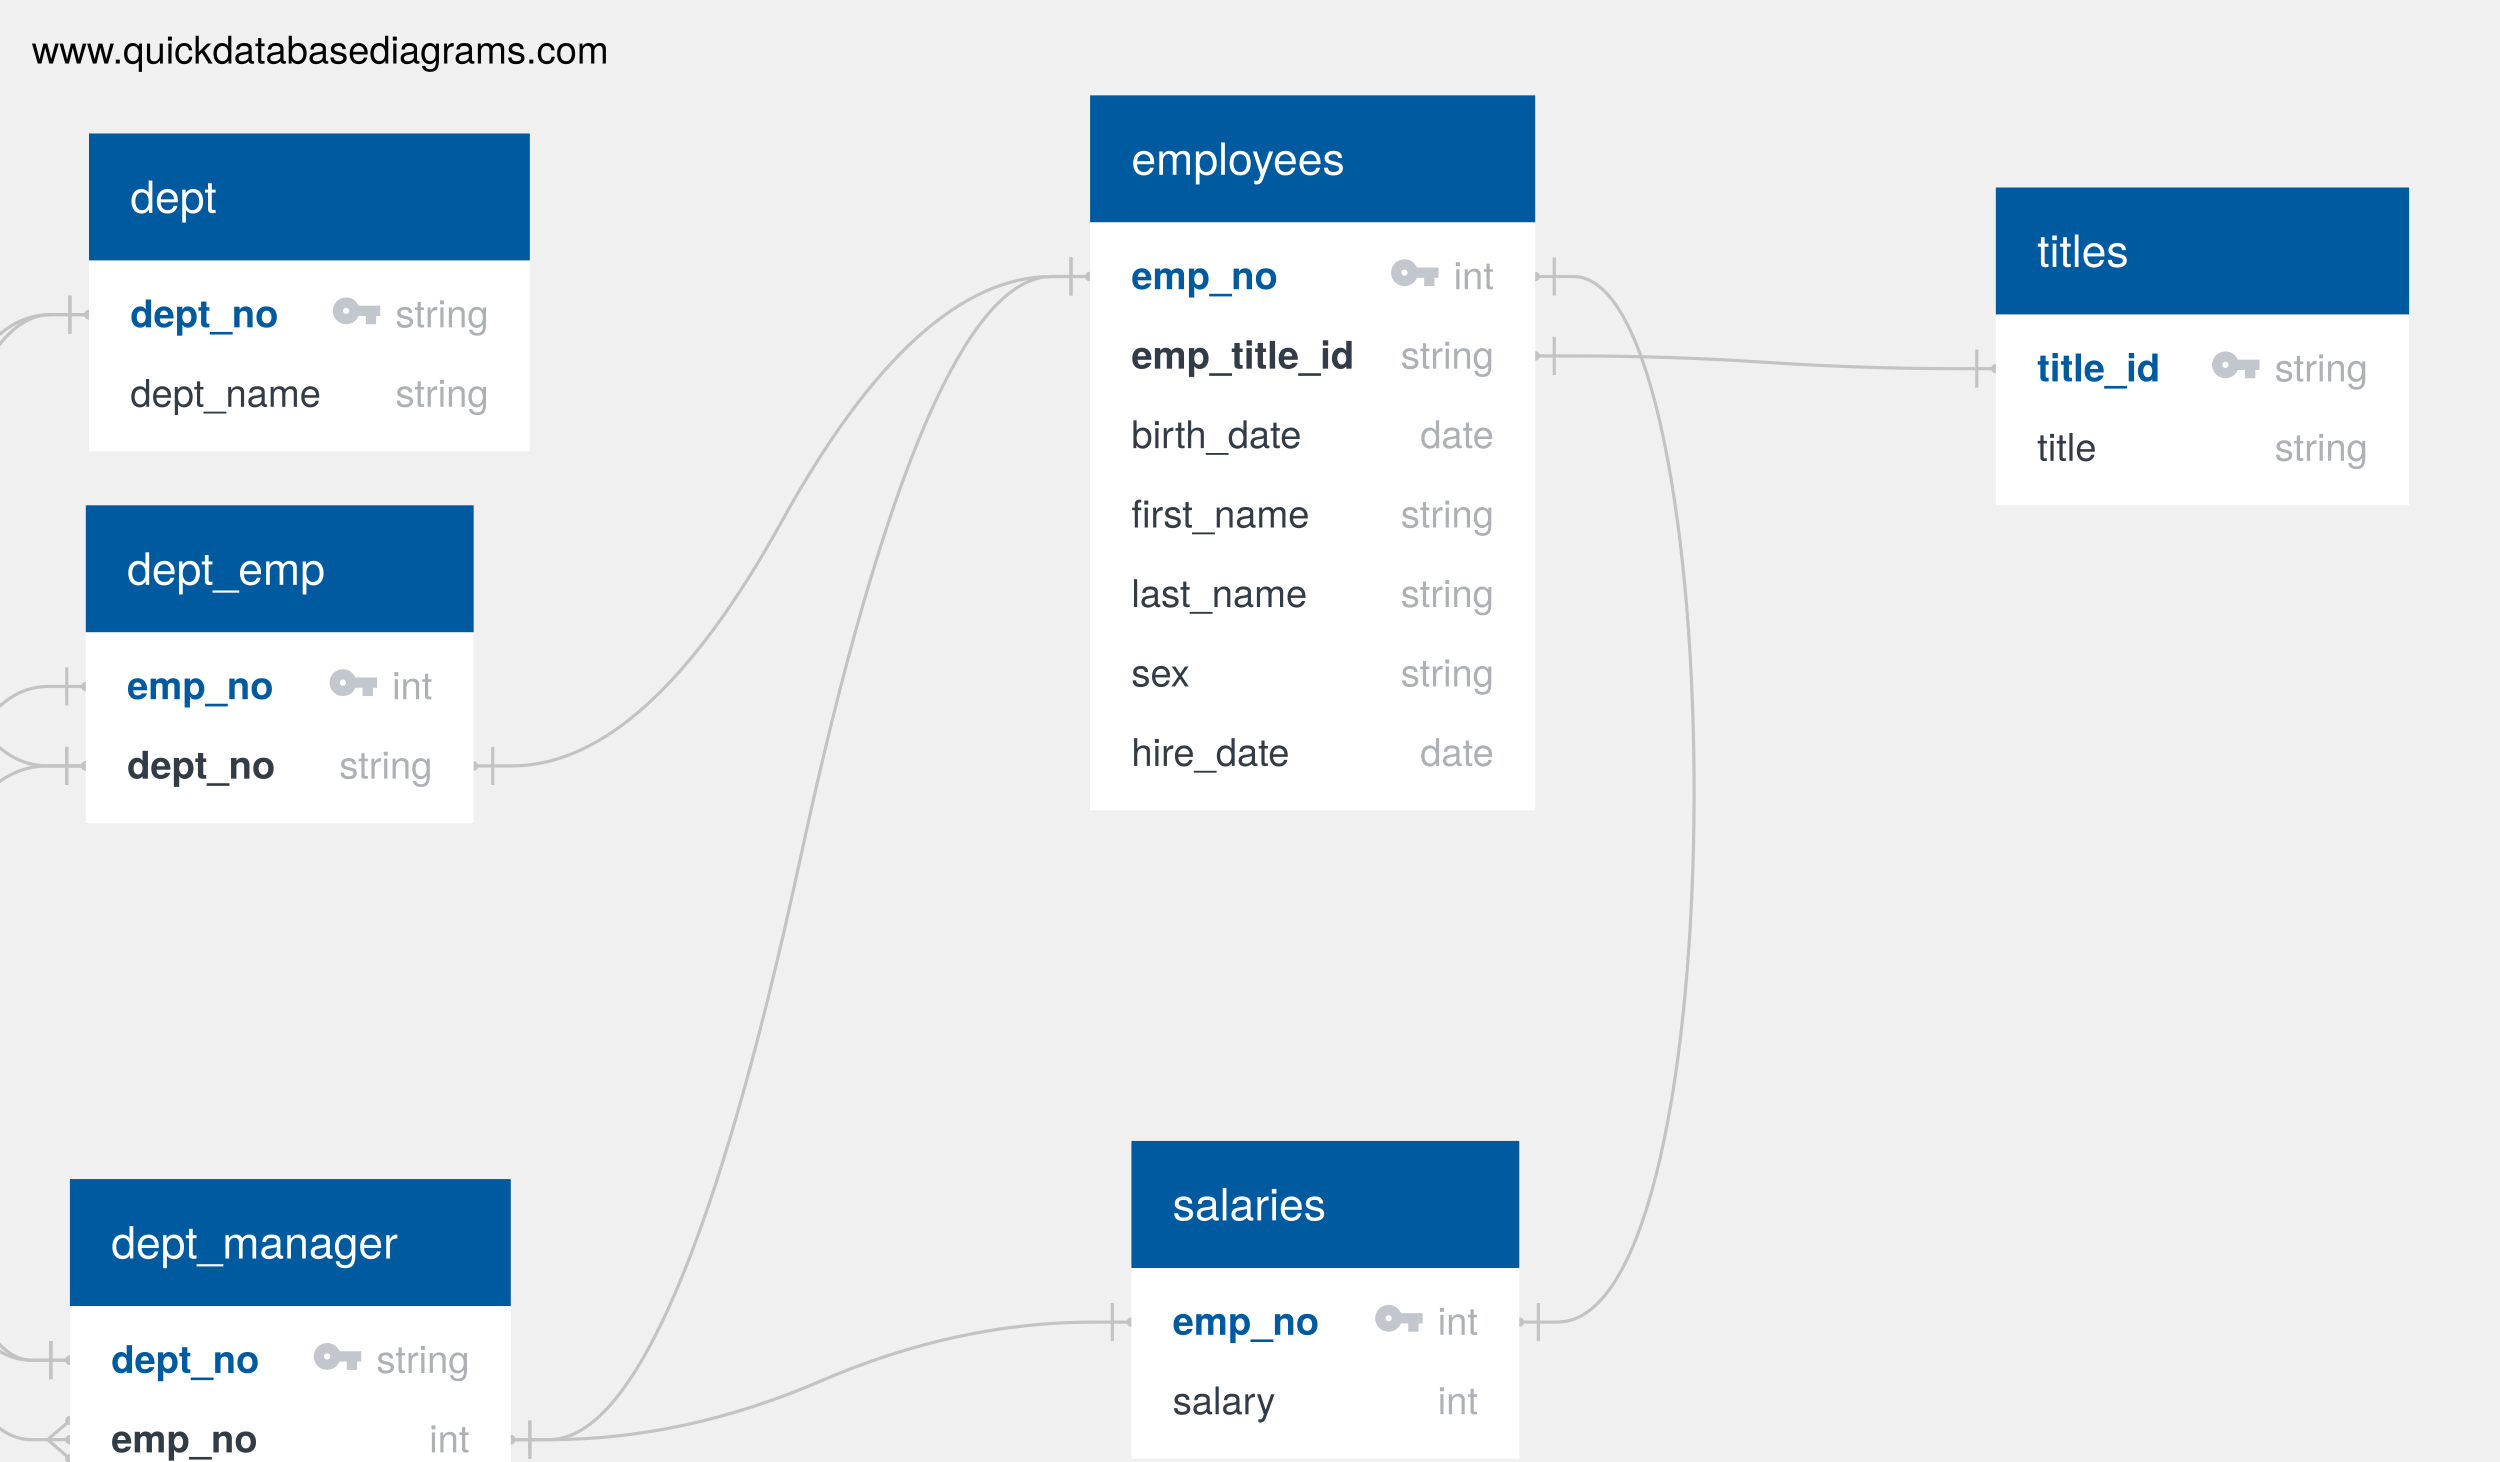
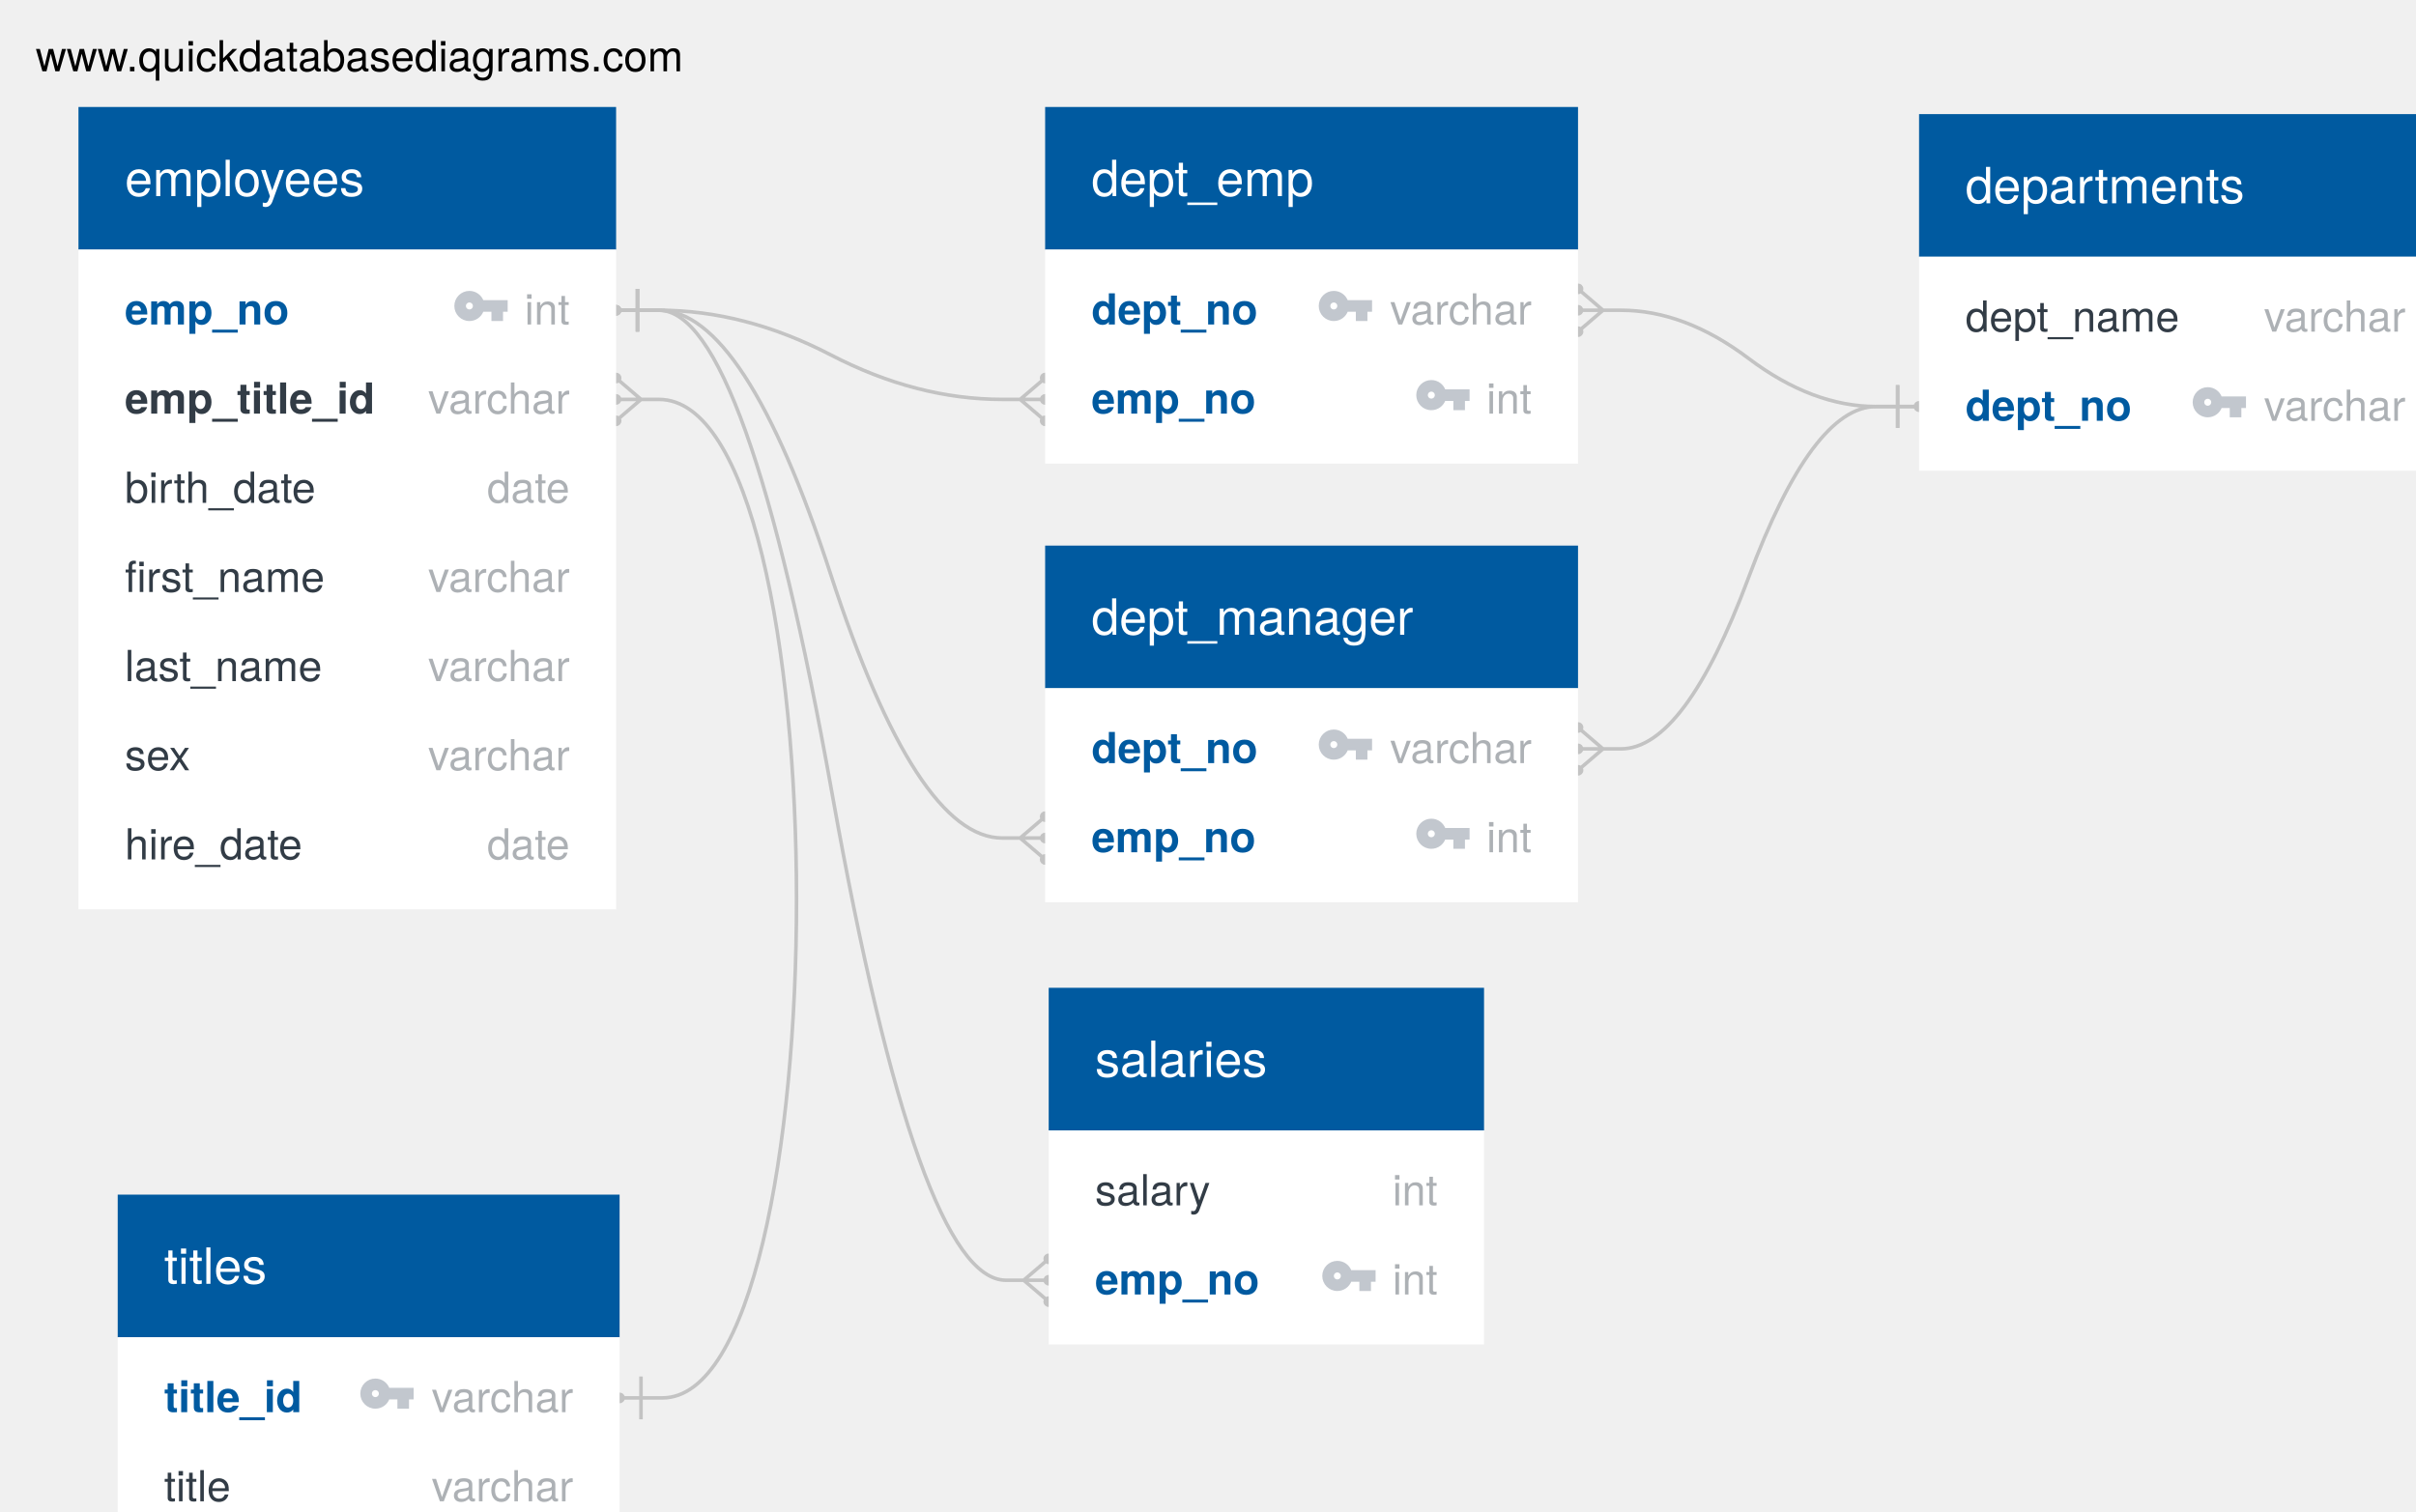
<svg xmlns="http://www.w3.org/2000/svg" class="diagram-root" style="background: #f5f6f6">
  <style>.diagram-root { font-family: "Helvetica Neue", sans-serif; font-size: 12px; } .t { overflow: visible; } .t-bg { y: 40; fill: #fff;   } .th { fill: #005aa0;   } .tht { fill: #fff; font-size: 14px;  } .tf { fill: #323c46; overflow: visible; } .tf.pk { fill: #005aa0; font-weight: bold; } .tf.fk { font-weight: bold; } .ty { fill: #adb1b5; font-weight: normal; text-anchor: end; } .r { fill: transparent; stroke: #c3c3c3; stroke-width: 1; } .l { stroke: 1; } .i { fill: #c2c7ce; stroke: #c2c7ce; } .i.ix { fill: #afb3b6; stroke: #000; } .fa { fill: transparent; overflow: visible; } .fa .bg.hover { fill: #f7f7f7; } .c { cy: 12; r: 4; stroke: #d2d2dc; fill: #d2d2dc; } .hr { fill: transparent; stroke: #323c46; stroke-opacity: 0.035; stroke-width: 13; } .dc { stroke: #fa5a3c; fill: #fa5a3c; } .x { stroke: white; stroke-width: 1; } .hl .th { fill: #1b9bff; } .hl .tht {  } .fhl .bg { fill: #e7f4ff; } .fhls .bg {  } .r.hl { stroke: #1b9bff; } .dim { opacity: 0.25; }</style>
-   <g class="drawing-wrapper" transform="translate(-117, 23) scale(1,1)">
+   <g class="drawing-wrapper" transform="translate(-106, 5) scale(1,1)">
    <g class="rs">
-       <path d="M 144 218 m -1, 0 a 1,1 0 1,0 2,0 a 1,1 0 1,0 -2,0 M 144 218 m -0.5, 0 a 0.5,0.5 0 1,0 1,0 a 0.5,0.5 0 1,0 -1,0  M144 218 L144 218 132 218 M138 224 L138 224 138 212 M132 218 C 84.665 218, 84.065 76, 133 76 M 145 76 m -1, 0 a 1,1 0 1,0 2,0 a 1,1 0 1,0 -2,0 M 145 76 m -0.5, 0 a 0.5,0.5 0 1,0 1,0 a 0.5,0.5 0 1,0 -1,0  M145 76 L145 76 133 76 M139 82 L139 82 139 70" id="h3651122199" class="r" />
-       <path d="M 144 218 m -1, 0 a 1,1 0 1,0 2,0 a 1,1 0 1,0 -2,0 M 144 218 m -0.5, 0 a 0.5,0.5 0 1,0 1,0 a 0.5,0.5 0 1,0 -1,0  M144 218 L144 218 132 218 M138 224 L138 224 138 212 M132 218 C 74 218, 77 405, 127 405 M 139 405 m -1, 0 a 1,1 0 1,0 2,0 a 1,1 0 1,0 -2,0 M 139 405 m -0.5, 0 a 0.5,0.5 0 1,0 1,0 a 0.5,0.5 0 1,0 -1,0  M139 405 L139 405 127 405 M133 411 L133 411 133 399" id="h3228762923" class="r" />
-       <path d="M 266.04 218 m -1, 0 a 1,1 0 1,0 2,0 a 1,1 0 1,0 -2,0 M 266.04 218 m -0.5, 0 a 0.5,0.5 0 1,0 1,0 a 0.5,0.5 0 1,0 -1,0  M266.04 218 L266.04 218 278.04 218 M272.04 224 L272.04 224 272.04 212 M278.04 218 Q 320.53 218, 363.02 141 T 448 64 M 460 64 m -1, 0 a 1,1 0 1,0 2,0 a 1,1 0 1,0 -2,0 M 460 64 m -0.5, 0 a 0.5,0.5 0 1,0 1,0 a 0.5,0.5 0 1,0 -1,0  M460 64 L460 64 448 64 M454 70 L454 70 454 58" id="h2227984500" class="r" />
-       <path d="M 139 405 m -1, 0 a 1,1 0 1,0 2,0 a 1,1 0 1,0 -2,0 M 139 405 m -0.5, 0 a 0.5,0.5 0 1,0 1,0 a 0.5,0.5 0 1,0 -1,0  M139 405 L139 405 127 405 M133 411 L133 411 133 399 M127 405 C 77 405, 73.4 76, 133 76 M 145 76 m -1, 0 a 1,1 0 1,0 2,0 a 1,1 0 1,0 -2,0 M 145 76 m -0.5, 0 a 0.5,0.5 0 1,0 1,0 a 0.5,0.5 0 1,0 -1,0  M145 76 L145 76 133 76 M139 82 L139 82 139 70" id="h1369189574" class="r" />
-       <path d="M 139 430 m -1, 0 a 1,1 0 1,0 2,0 a 1,1 0 1,0 -2,0 M 139 430 m -0.5, 0 a 0.5,0.5 0 1,0 1,0 a 0.5,0.5 0 1,0 -1,0  M139 430 L139 430 127 430 M 139 436 m -1, 0 a 1,1 0 1,0 2,0 a 1,1 0 1,0 -2,0 M 139 436 m -0.5, 0 a 0.5,0.5 0 1,0 1,0 a 0.5,0.5 0 1,0 -1,0  M139 436 L139 436 132 430 139 424 M 139 424 m -1, 0 a 1,1 0 1,0 2,0 a 1,1 0 1,0 -2,0 M 139 424 m -0.5, 0 a 0.5,0.5 0 1,0 1,0 a 0.5,0.5 0 1,0 -1,0  M127 430 C 77 430, 74 193, 132 193 M 144 193 m -1, 0 a 1,1 0 1,0 2,0 a 1,1 0 1,0 -2,0 M 144 193 m -0.5, 0 a 0.5,0.5 0 1,0 1,0 a 0.5,0.5 0 1,0 -1,0  M144 193 L144 193 132 193 M138 199 L138 199 138 187" id="h1990908834" class="r" />
-       <path d="M 277.72 430 m -1, 0 a 1,1 0 1,0 2,0 a 1,1 0 1,0 -2,0 M 277.72 430 m -0.5, 0 a 0.5,0.5 0 1,0 1,0 a 0.5,0.5 0 1,0 -1,0  M277.72 430 L277.72 430 289.72 430 M283.72 436 L283.72 436 283.72 424 M289.72 430 Q 332.54 430, 375.36 411.5 T 461 393 M 473 393 m -1, 0 a 1,1 0 1,0 2,0 a 1,1 0 1,0 -2,0 M 473 393 m -0.5, 0 a 0.5,0.5 0 1,0 1,0 a 0.5,0.5 0 1,0 -1,0  M473 393 L473 393 461 393 M467 399 L467 399 467 387" id="h451625757" class="r" />
-       <path d="M 277.72 430 m -1, 0 a 1,1 0 1,0 2,0 a 1,1 0 1,0 -2,0 M 277.72 430 m -0.5, 0 a 0.5,0.5 0 1,0 1,0 a 0.5,0.5 0 1,0 -1,0  M277.72 430 L277.72 430 289.72 430 M283.72 436 L283.72 436 283.72 424 M289.72 430 Q 329.29 430, 368.86 247 T 448 64 M 460 64 m -1, 0 a 1,1 0 1,0 2,0 a 1,1 0 1,0 -2,0 M 460 64 m -0.5, 0 a 0.5,0.5 0 1,0 1,0 a 0.5,0.5 0 1,0 -1,0  M460 64 L460 64 448 64 M454 70 L454 70 454 58" id="h2286254435" class="r" />
-       <path d="M 600.05 89 m -1, 0 a 1,1 0 1,0 2,0 a 1,1 0 1,0 -2,0 M 600.05 89 m -0.5, 0 a 0.5,0.5 0 1,0 1,0 a 0.5,0.5 0 1,0 -1,0  M600.05 89 L600.05 89 612.05 89 M606.05 95 L606.05 95 606.05 83 M612.05 89 Q 642.29 89, 672.53 91 T 733 93 M 745 93 m -1, 0 a 1,1 0 1,0 2,0 a 1,1 0 1,0 -2,0 M 745 93 m -0.5, 0 a 0.5,0.5 0 1,0 1,0 a 0.5,0.5 0 1,0 -1,0  M745 93 L745 93 733 93 M739 99 L739 99 739 87" id="h1537058300" class="r" />
-       <path d="M 595.04 393 m -1, 0 a 1,1 0 1,0 2,0 a 1,1 0 1,0 -2,0 M 595.04 393 m -0.5, 0 a 0.5,0.5 0 1,0 1,0 a 0.5,0.5 0 1,0 -1,0  M595.04 393 L595.04 393 607.04 393 M601.04 399 L601.04 399 601.04 387 M607.04 393 C 665.056 393, 662.05 64, 612.05 64 M 600.05 64 m -1, 0 a 1,1 0 1,0 2,0 a 1,1 0 1,0 -2,0 M 600.05 64 m -0.5, 0 a 0.5,0.5 0 1,0 1,0 a 0.5,0.5 0 1,0 -1,0  M600.05 64 L600.05 64 612.05 64 M606.05 70 L606.05 70 606.05 58" id="h3177548053" class="r" />
+       <path d="M 278.72 107 m -1, 0 a 1,1 0 1,0 2,0 a 1,1 0 1,0 -2,0 M 278.72 107 m -0.5, 0 a 0.5,0.5 0 1,0 1,0 a 0.5,0.5 0 1,0 -1,0  M278.72 107 L278.72 107 290.72 107 M 278.72 113 m -1, 0 a 1,1 0 1,0 2,0 a 1,1 0 1,0 -2,0 M 278.72 113 m -0.5, 0 a 0.5,0.5 0 1,0 1,0 a 0.5,0.5 0 1,0 -1,0  M278.72 113 L278.72 113 285.72 107 278.72 101 M 278.72 101 m -1, 0 a 1,1 0 1,0 2,0 a 1,1 0 1,0 -2,0 M 278.72 101 m -0.5, 0 a 0.5,0.5 0 1,0 1,0 a 0.5,0.5 0 1,0 -1,0  M290.72 107 C 342.288 107, 341.7 387, 291.7 387 M 279.7 387 m -1, 0 a 1,1 0 1,0 2,0 a 1,1 0 1,0 -2,0 M 279.7 387 m -0.5, 0 a 0.5,0.5 0 1,0 1,0 a 0.5,0.5 0 1,0 -1,0  M279.7 387 L279.7 387 291.7 387 M285.7 393 L285.7 393 285.7 381" id="h1537058300" class="r" />
+       <path d="M 548.39 82 m -1, 0 a 1,1 0 1,0 2,0 a 1,1 0 1,0 -2,0 M 548.39 82 m -0.5, 0 a 0.5,0.5 0 1,0 1,0 a 0.5,0.5 0 1,0 -1,0  M548.39 82 L548.39 82 560.39 82 M 548.39 88 m -1, 0 a 1,1 0 1,0 2,0 a 1,1 0 1,0 -2,0 M 548.39 88 m -0.5, 0 a 0.5,0.5 0 1,0 1,0 a 0.5,0.5 0 1,0 -1,0  M548.39 88 L548.39 88 555.39 82 548.39 76 M 548.39 76 m -1, 0 a 1,1 0 1,0 2,0 a 1,1 0 1,0 -2,0 M 548.39 76 m -0.5, 0 a 0.5,0.5 0 1,0 1,0 a 0.5,0.5 0 1,0 -1,0  M560.39 82 Q 578.29 82, 596.19 95.5 T 632 109 M 644 109 m -1, 0 a 1,1 0 1,0 2,0 a 1,1 0 1,0 -2,0 M 644 109 m -0.5, 0 a 0.5,0.5 0 1,0 1,0 a 0.5,0.5 0 1,0 -1,0  M644 109 L644 109 632 109 M638 115 L638 115 638 103" id="h1607168654" class="r" />
+       <path d="M 399 107 m -1, 0 a 1,1 0 1,0 2,0 a 1,1 0 1,0 -2,0 M 399 107 m -0.5, 0 a 0.5,0.5 0 1,0 1,0 a 0.5,0.5 0 1,0 -1,0  M399 107 L399 107 387 107 M 399 113 m -1, 0 a 1,1 0 1,0 2,0 a 1,1 0 1,0 -2,0 M 399 113 m -0.5, 0 a 0.5,0.5 0 1,0 1,0 a 0.5,0.5 0 1,0 -1,0  M399 113 L399 113 392 107 399 101 M 399 101 m -1, 0 a 1,1 0 1,0 2,0 a 1,1 0 1,0 -2,0 M 399 101 m -0.5, 0 a 0.5,0.5 0 1,0 1,0 a 0.5,0.5 0 1,0 -1,0  M387 107 Q 362.93 107, 338.86 94.5 T 290.72 82 M 278.72 82 m -1, 0 a 1,1 0 1,0 2,0 a 1,1 0 1,0 -2,0 M 278.72 82 m -0.5, 0 a 0.5,0.5 0 1,0 1,0 a 0.5,0.5 0 1,0 -1,0  M278.72 82 L278.72 82 290.72 82 M284.72 88 L284.72 88 284.72 76" id="h1139284389" class="r" />
+       <path d="M 400 354 m -1, 0 a 1,1 0 1,0 2,0 a 1,1 0 1,0 -2,0 M 400 354 m -0.5, 0 a 0.5,0.5 0 1,0 1,0 a 0.5,0.5 0 1,0 -1,0  M400 354 L400 354 388 354 M 400 360 m -1, 0 a 1,1 0 1,0 2,0 a 1,1 0 1,0 -2,0 M 400 360 m -0.5, 0 a 0.5,0.5 0 1,0 1,0 a 0.5,0.5 0 1,0 -1,0  M400 360 L400 360 393 354 400 348 M 400 348 m -1, 0 a 1,1 0 1,0 2,0 a 1,1 0 1,0 -2,0 M 400 348 m -0.5, 0 a 0.5,0.5 0 1,0 1,0 a 0.5,0.5 0 1,0 -1,0  M388 354 Q 363.68 354, 339.36 218 T 290.72 82 M 278.72 82 m -1, 0 a 1,1 0 1,0 2,0 a 1,1 0 1,0 -2,0 M 278.72 82 m -0.5, 0 a 0.5,0.5 0 1,0 1,0 a 0.5,0.5 0 1,0 -1,0  M278.72 82 L278.72 82 290.72 82 M284.72 88 L284.72 88 284.72 76" id="h3177548053" class="r" />
+       <path d="M 548.39 205 m -1, 0 a 1,1 0 1,0 2,0 a 1,1 0 1,0 -2,0 M 548.39 205 m -0.5, 0 a 0.5,0.5 0 1,0 1,0 a 0.5,0.5 0 1,0 -1,0  M548.39 205 L548.39 205 560.39 205 M 548.39 211 m -1, 0 a 1,1 0 1,0 2,0 a 1,1 0 1,0 -2,0 M 548.39 211 m -0.5, 0 a 0.5,0.5 0 1,0 1,0 a 0.5,0.5 0 1,0 -1,0  M548.39 211 L548.39 211 555.39 205 548.39 199 M 548.39 199 m -1, 0 a 1,1 0 1,0 2,0 a 1,1 0 1,0 -2,0 M 548.39 199 m -0.5, 0 a 0.5,0.5 0 1,0 1,0 a 0.5,0.5 0 1,0 -1,0  M560.39 205 Q 578.29 205, 596.19 157 T 632 109 M 644 109 m -1, 0 a 1,1 0 1,0 2,0 a 1,1 0 1,0 -2,0 M 644 109 m -0.5, 0 a 0.5,0.5 0 1,0 1,0 a 0.5,0.5 0 1,0 -1,0  M644 109 L644 109 632 109 M638 115 L638 115 638 103" id="h1397587031" class="r" />
+       <path d="M 399 230 m -1, 0 a 1,1 0 1,0 2,0 a 1,1 0 1,0 -2,0 M 399 230 m -0.5, 0 a 0.5,0.5 0 1,0 1,0 a 0.5,0.5 0 1,0 -1,0  M399 230 L399 230 387 230 M 399 236 m -1, 0 a 1,1 0 1,0 2,0 a 1,1 0 1,0 -2,0 M 399 236 m -0.5, 0 a 0.5,0.5 0 1,0 1,0 a 0.5,0.5 0 1,0 -1,0  M399 236 L399 236 392 230 399 224 M 399 224 m -1, 0 a 1,1 0 1,0 2,0 a 1,1 0 1,0 -2,0 M 399 224 m -0.5, 0 a 0.5,0.5 0 1,0 1,0 a 0.5,0.5 0 1,0 -1,0  M387 230 Q 362.93 230, 338.86 156 T 290.72 82 M 278.72 82 m -1, 0 a 1,1 0 1,0 2,0 a 1,1 0 1,0 -2,0 M 278.72 82 m -0.5, 0 a 0.5,0.5 0 1,0 1,0 a 0.5,0.5 0 1,0 -1,0  M278.72 82 L278.72 82 290.72 82 M284.72 88 L284.72 88 284.72 76" id="h2286254435" class="r" />
    </g>
    <g class="hrs" />
    <g class="ts">
-       <svg width="138.72" height="100" x="145" y="19" id="h1357546326" class="t">
-         <rect height="40" width="138.72" class="th" />
-         <text x="13" y="25" class="tht">dept</text>
-         <rect height="60" width="138.72" class="t-bg" />
-         <text x="13" y="61" class="tf pk">dept_no<tspan x="125.72" class="ty">string</tspan>
+       <svg width="150.72" height="225" x="128" y="25" id="h1639608377" class="t">
+         <rect height="40" width="150.72" class="th" />
+         <text x="13" y="25" class="tht">employees</text>
+         <rect height="185" width="150.72" class="t-bg" />
+         <text x="13" y="61" class="tf pk">emp_no<tspan x="137.72" class="ty">int</tspan>
        </text>
-         <path d="M7,14A2,2 0 0,1 5,12A2,2 0 0,1 7,10A2,2 0 0,1 9,12A2,2 0 0,1 7,14M12.65,10C11.83,7.67 9.61,6 7, 6A6, 6 0 0, 0 1, 12A6, 6 0 0, 0 7, 18C9.61, 18 11.83, 16.33 12.65, 14H17V18H21V14H23V10H12.65Z" class="i pk" transform="translate(76.37625, 48) scale(0.65)" />
-         <text x="13" y="86" class="tf">dept_name<tspan x="125.72" class="ty">string</tspan>
+         <path d="M7,14A2,2 0 0,1 5,12A2,2 0 0,1 7,10A2,2 0 0,1 9,12A2,2 0 0,1 7,14M12.65,10C11.83,7.67 9.61,6 7, 6A6, 6 0 0, 0 1, 12A6, 6 0 0, 0 7, 18C9.61, 18 11.83, 16.33 12.65, 14H17V18H21V14H23V10H12.65Z" class="i pk" transform="translate(105.0462, 48) scale(0.65)" />
+         <text x="13" y="86" class="tf fk">emp_title_id<tspan x="137.72" class="ty">varchar</tspan>
+         </text>
+         <text x="13" y="111" class="tf">birth_date<tspan x="137.72" class="ty">date</tspan>
+         </text>
+         <text x="13" y="136" class="tf">first_name<tspan x="137.72" class="ty">varchar</tspan>
+         </text>
+         <text x="13" y="161" class="tf">last_name<tspan x="137.72" class="ty">varchar</tspan>
+         </text>
+         <text x="13" y="186" class="tf">sex<tspan x="137.72" class="ty">varchar</tspan>
+         </text>
+         <text x="13" y="211" class="tf">hire_date<tspan x="137.72" class="ty">date</tspan>
        </text>
      </svg>
-       <svg width="122.04" height="100" x="144" y="136" id="h1090417462" class="t">
-         <rect height="40" width="122.04" class="th" />
+       <svg width="149.39" height="100" x="399" y="25" id="h1090417462" class="t">
+         <rect height="40" width="149.39" class="th" />
        <text x="13" y="25" class="tht">dept_emp</text>
-         <rect height="60" width="122.04" class="t-bg" />
-         <text x="13" y="61" class="tf pk">emp_no<tspan x="109.04" class="ty">int</tspan>
+         <rect height="60" width="149.39" class="t-bg" />
+         <text x="13" y="61" class="tf pk">dept_no<tspan x="136.39" class="ty">varchar</tspan>
        </text>
-         <path d="M7,14A2,2 0 0,1 5,12A2,2 0 0,1 7,10A2,2 0 0,1 9,12A2,2 0 0,1 7,14M12.65,10C11.83,7.67 9.61,6 7, 6A6, 6 0 0, 0 1, 12A6, 6 0 0, 0 7, 18C9.61, 18 11.83, 16.33 12.65, 14H17V18H21V14H23V10H12.65Z" class="i pk" transform="translate(76.36617, 48) scale(0.65)" />
-         <text x="13" y="86" class="tf fk">dept_no<tspan x="109.04" class="ty">string</tspan>
+         <path d="M7,14A2,2 0 0,1 5,12A2,2 0 0,1 7,10A2,2 0 0,1 9,12A2,2 0 0,1 7,14M12.65,10C11.83,7.67 9.61,6 7, 6A6, 6 0 0, 0 1, 12A6, 6 0 0, 0 7, 18C9.61, 18 11.83, 16.33 12.65, 14H17V18H21V14H23V10H12.65Z" class="i pk" transform="translate(76.37633, 48) scale(0.65)" />
+         <text x="13" y="86" class="tf pk">emp_no<tspan x="136.39" class="ty">int</tspan>
        </text>
+         <path d="M7,14A2,2 0 0,1 5,12A2,2 0 0,1 7,10A2,2 0 0,1 9,12A2,2 0 0,1 7,14M12.65,10C11.83,7.67 9.61,6 7, 6A6, 6 0 0, 0 1, 12A6, 6 0 0, 0 7, 18C9.61, 18 11.83, 16.33 12.65, 14H17V18H21V14H23V10H12.65Z" class="i pk" transform="translate(103.7162, 73) scale(0.65)" />
      </svg>
-       <svg width="138.72" height="100" x="139" y="348" id="h1676682957" class="t">
-         <rect height="40" width="138.72" class="th" />
-         <text x="13" y="25" class="tht">dept_manager</text>
-         <rect height="60" width="138.72" class="t-bg" />
-         <text x="13" y="61" class="tf pk">dept_no<tspan x="125.72" class="ty">string</tspan>
-         </text>
-         <path d="M7,14A2,2 0 0,1 5,12A2,2 0 0,1 7,10A2,2 0 0,1 9,12A2,2 0 0,1 7,14M12.65,10C11.83,7.67 9.61,6 7, 6A6, 6 0 0, 0 1, 12A6, 6 0 0, 0 7, 18C9.61, 18 11.83, 16.33 12.65, 14H17V18H21V14H23V10H12.65Z" class="i pk" transform="translate(76.37625, 48) scale(0.65)" />
-         <text x="13" y="86" class="tf fk">emp_no<tspan x="125.72" class="ty">int</tspan>
-         </text>
-       </svg>
-       <svg width="140.05" height="225" x="460" y="7" id="h1639608377" class="t">
-         <rect height="40" width="140.05" class="th" />
-         <text x="13" y="25" class="tht">employees</text>
-         <rect height="185" width="140.05" class="t-bg" />
-         <text x="13" y="61" class="tf pk">emp_no<tspan x="127.05" class="ty">int</tspan>
-         </text>
-         <path d="M7,14A2,2 0 0,1 5,12A2,2 0 0,1 7,10A2,2 0 0,1 9,12A2,2 0 0,1 7,14M12.65,10C11.83,7.67 9.61,6 7, 6A6, 6 0 0, 0 1, 12A6, 6 0 0, 0 7, 18C9.61, 18 11.83, 16.33 12.65, 14H17V18H21V14H23V10H12.65Z" class="i pk" transform="translate(94.37617, 48) scale(0.65)" />
-         <text x="13" y="86" class="tf fk">emp_title_id<tspan x="127.05" class="ty">string</tspan>
-         </text>
-         <text x="13" y="111" class="tf">birth_date<tspan x="127.05" class="ty">date</tspan>
-         </text>
-         <text x="13" y="136" class="tf">first_name<tspan x="127.05" class="ty">string</tspan>
-         </text>
-         <text x="13" y="161" class="tf">last_name<tspan x="127.05" class="ty">string</tspan>
-         </text>
-         <text x="13" y="186" class="tf">sex<tspan x="127.05" class="ty">string</tspan>
-         </text>
-         <text x="13" y="211" class="tf">hire_date<tspan x="127.05" class="ty">date</tspan>
-         </text>
-       </svg>
-       <svg width="122.04" height="100" x="473" y="336" id="h2472833127" class="t">
+       <svg width="122.04" height="100" x="400" y="272" id="h2472833127" class="t">
        <rect height="40" width="122.04" class="th" />
        <text x="13" y="25" class="tht">salaries</text>
        <rect height="60" width="122.04" class="t-bg" />
-         <text x="13" y="61" class="tf pk">emp_no<tspan x="109.04" class="ty">int</tspan>
+         <text x="13" y="61" class="tf">salary<tspan x="109.04" class="ty">int</tspan>
        </text>
-         <path d="M7,14A2,2 0 0,1 5,12A2,2 0 0,1 7,10A2,2 0 0,1 9,12A2,2 0 0,1 7,14M12.65,10C11.83,7.67 9.61,6 7, 6A6, 6 0 0, 0 1, 12A6, 6 0 0, 0 7, 18C9.61, 18 11.83, 16.33 12.65, 14H17V18H21V14H23V10H12.65Z" class="i pk" transform="translate(76.36617, 48) scale(0.65)" />
-         <text x="13" y="86" class="tf">salary<tspan x="109.04" class="ty">int</tspan>
+         <text x="13" y="86" class="tf pk">emp_no<tspan x="109.04" class="ty">int</tspan>
        </text>
+         <path d="M7,14A2,2 0 0,1 5,12A2,2 0 0,1 7,10A2,2 0 0,1 9,12A2,2 0 0,1 7,14M12.65,10C11.83,7.67 9.61,6 7, 6A6, 6 0 0, 0 1, 12A6, 6 0 0, 0 7, 18C9.61, 18 11.83, 16.33 12.65, 14H17V18H21V14H23V10H12.65Z" class="i pk" transform="translate(76.36617, 73) scale(0.65)" />
      </svg>
-       <svg width="130.03" height="100" x="745" y="36" id="h311790747" class="t">
-         <rect height="40" width="130.03" class="th" />
+       <svg width="149.39" height="100" x="644" y="27" id="h475896179" class="t">
+         <rect height="40" width="149.39" class="th" />
+         <text x="13" y="25" class="tht">departments</text>
+         <rect height="60" width="149.39" class="t-bg" />
+         <text x="13" y="61" class="tf">dept_name<tspan x="136.39" class="ty">varchar</tspan>
+         </text>
+         <text x="13" y="86" class="tf pk">dept_no<tspan x="136.39" class="ty">varchar</tspan>
+         </text>
+         <path d="M7,14A2,2 0 0,1 5,12A2,2 0 0,1 7,10A2,2 0 0,1 9,12A2,2 0 0,1 7,14M12.65,10C11.83,7.67 9.61,6 7, 6A6, 6 0 0, 0 1, 12A6, 6 0 0, 0 7, 18C9.61, 18 11.83, 16.33 12.65, 14H17V18H21V14H23V10H12.65Z" class="i pk" transform="translate(76.37633, 73) scale(0.65)" />
+       </svg>
+       <svg width="149.39" height="100" x="399" y="148" id="h1676682957" class="t">
+         <rect height="40" width="149.39" class="th" />
+         <text x="13" y="25" class="tht">dept_manager</text>
+         <rect height="60" width="149.39" class="t-bg" />
+         <text x="13" y="61" class="tf pk">dept_no<tspan x="136.39" class="ty">varchar</tspan>
+         </text>
+         <path d="M7,14A2,2 0 0,1 5,12A2,2 0 0,1 7,10A2,2 0 0,1 9,12A2,2 0 0,1 7,14M12.65,10C11.83,7.67 9.61,6 7, 6A6, 6 0 0, 0 1, 12A6, 6 0 0, 0 7, 18C9.61, 18 11.83, 16.33 12.65, 14H17V18H21V14H23V10H12.65Z" class="i pk" transform="translate(76.37633, 48) scale(0.65)" />
+         <text x="13" y="86" class="tf pk">emp_no<tspan x="136.39" class="ty">int</tspan>
+         </text>
+         <path d="M7,14A2,2 0 0,1 5,12A2,2 0 0,1 7,10A2,2 0 0,1 9,12A2,2 0 0,1 7,14M12.65,10C11.83,7.67 9.61,6 7, 6A6, 6 0 0, 0 1, 12A6, 6 0 0, 0 7, 18C9.61, 18 11.83, 16.33 12.65, 14H17V18H21V14H23V10H12.65Z" class="i pk" transform="translate(103.7162, 73) scale(0.65)" />
+       </svg>
+       <svg width="140.7" height="100" x="139" y="330" id="h311790747" class="t">
+         <rect height="40" width="140.7" class="th" />
        <text x="13" y="25" class="tht">titles</text>
-         <rect height="60" width="130.03" class="t-bg" />
-         <text x="13" y="61" class="tf pk">title_id<tspan x="117.03" class="ty">string</tspan>
+         <rect height="60" width="140.7" class="t-bg" />
+         <text x="13" y="61" class="tf pk">title_id<tspan x="127.7" class="ty">varchar</tspan>
        </text>
-         <path d="M7,14A2,2 0 0,1 5,12A2,2 0 0,1 7,10A2,2 0 0,1 9,12A2,2 0 0,1 7,14M12.65,10C11.83,7.67 9.61,6 7, 6A6, 6 0 0, 0 1, 12A6, 6 0 0, 0 7, 18C9.61, 18 11.83, 16.33 12.65, 14H17V18H21V14H23V10H12.65Z" class="i pk" transform="translate(67.68625, 48) scale(0.65)" />
-         <text x="13" y="86" class="tf">title<tspan x="117.03" class="ty">string</tspan>
+         <path d="M7,14A2,2 0 0,1 5,12A2,2 0 0,1 7,10A2,2 0 0,1 9,12A2,2 0 0,1 7,14M12.65,10C11.83,7.67 9.61,6 7, 6A6, 6 0 0, 0 1, 12A6, 6 0 0, 0 7, 18C9.61, 18 11.83, 16.33 12.65, 14H17V18H21V14H23V10H12.65Z" class="i pk" transform="translate(67.68633, 48) scale(0.65)" />
+         <text x="13" y="86" class="tf">title<tspan x="127.7" class="ty">varchar</tspan>
        </text>
      </svg>
    </g>
  </g>
  <text class="qdbd-link" x="10" y="20">www.quickdatabasediagrams.com</text>
</svg>
